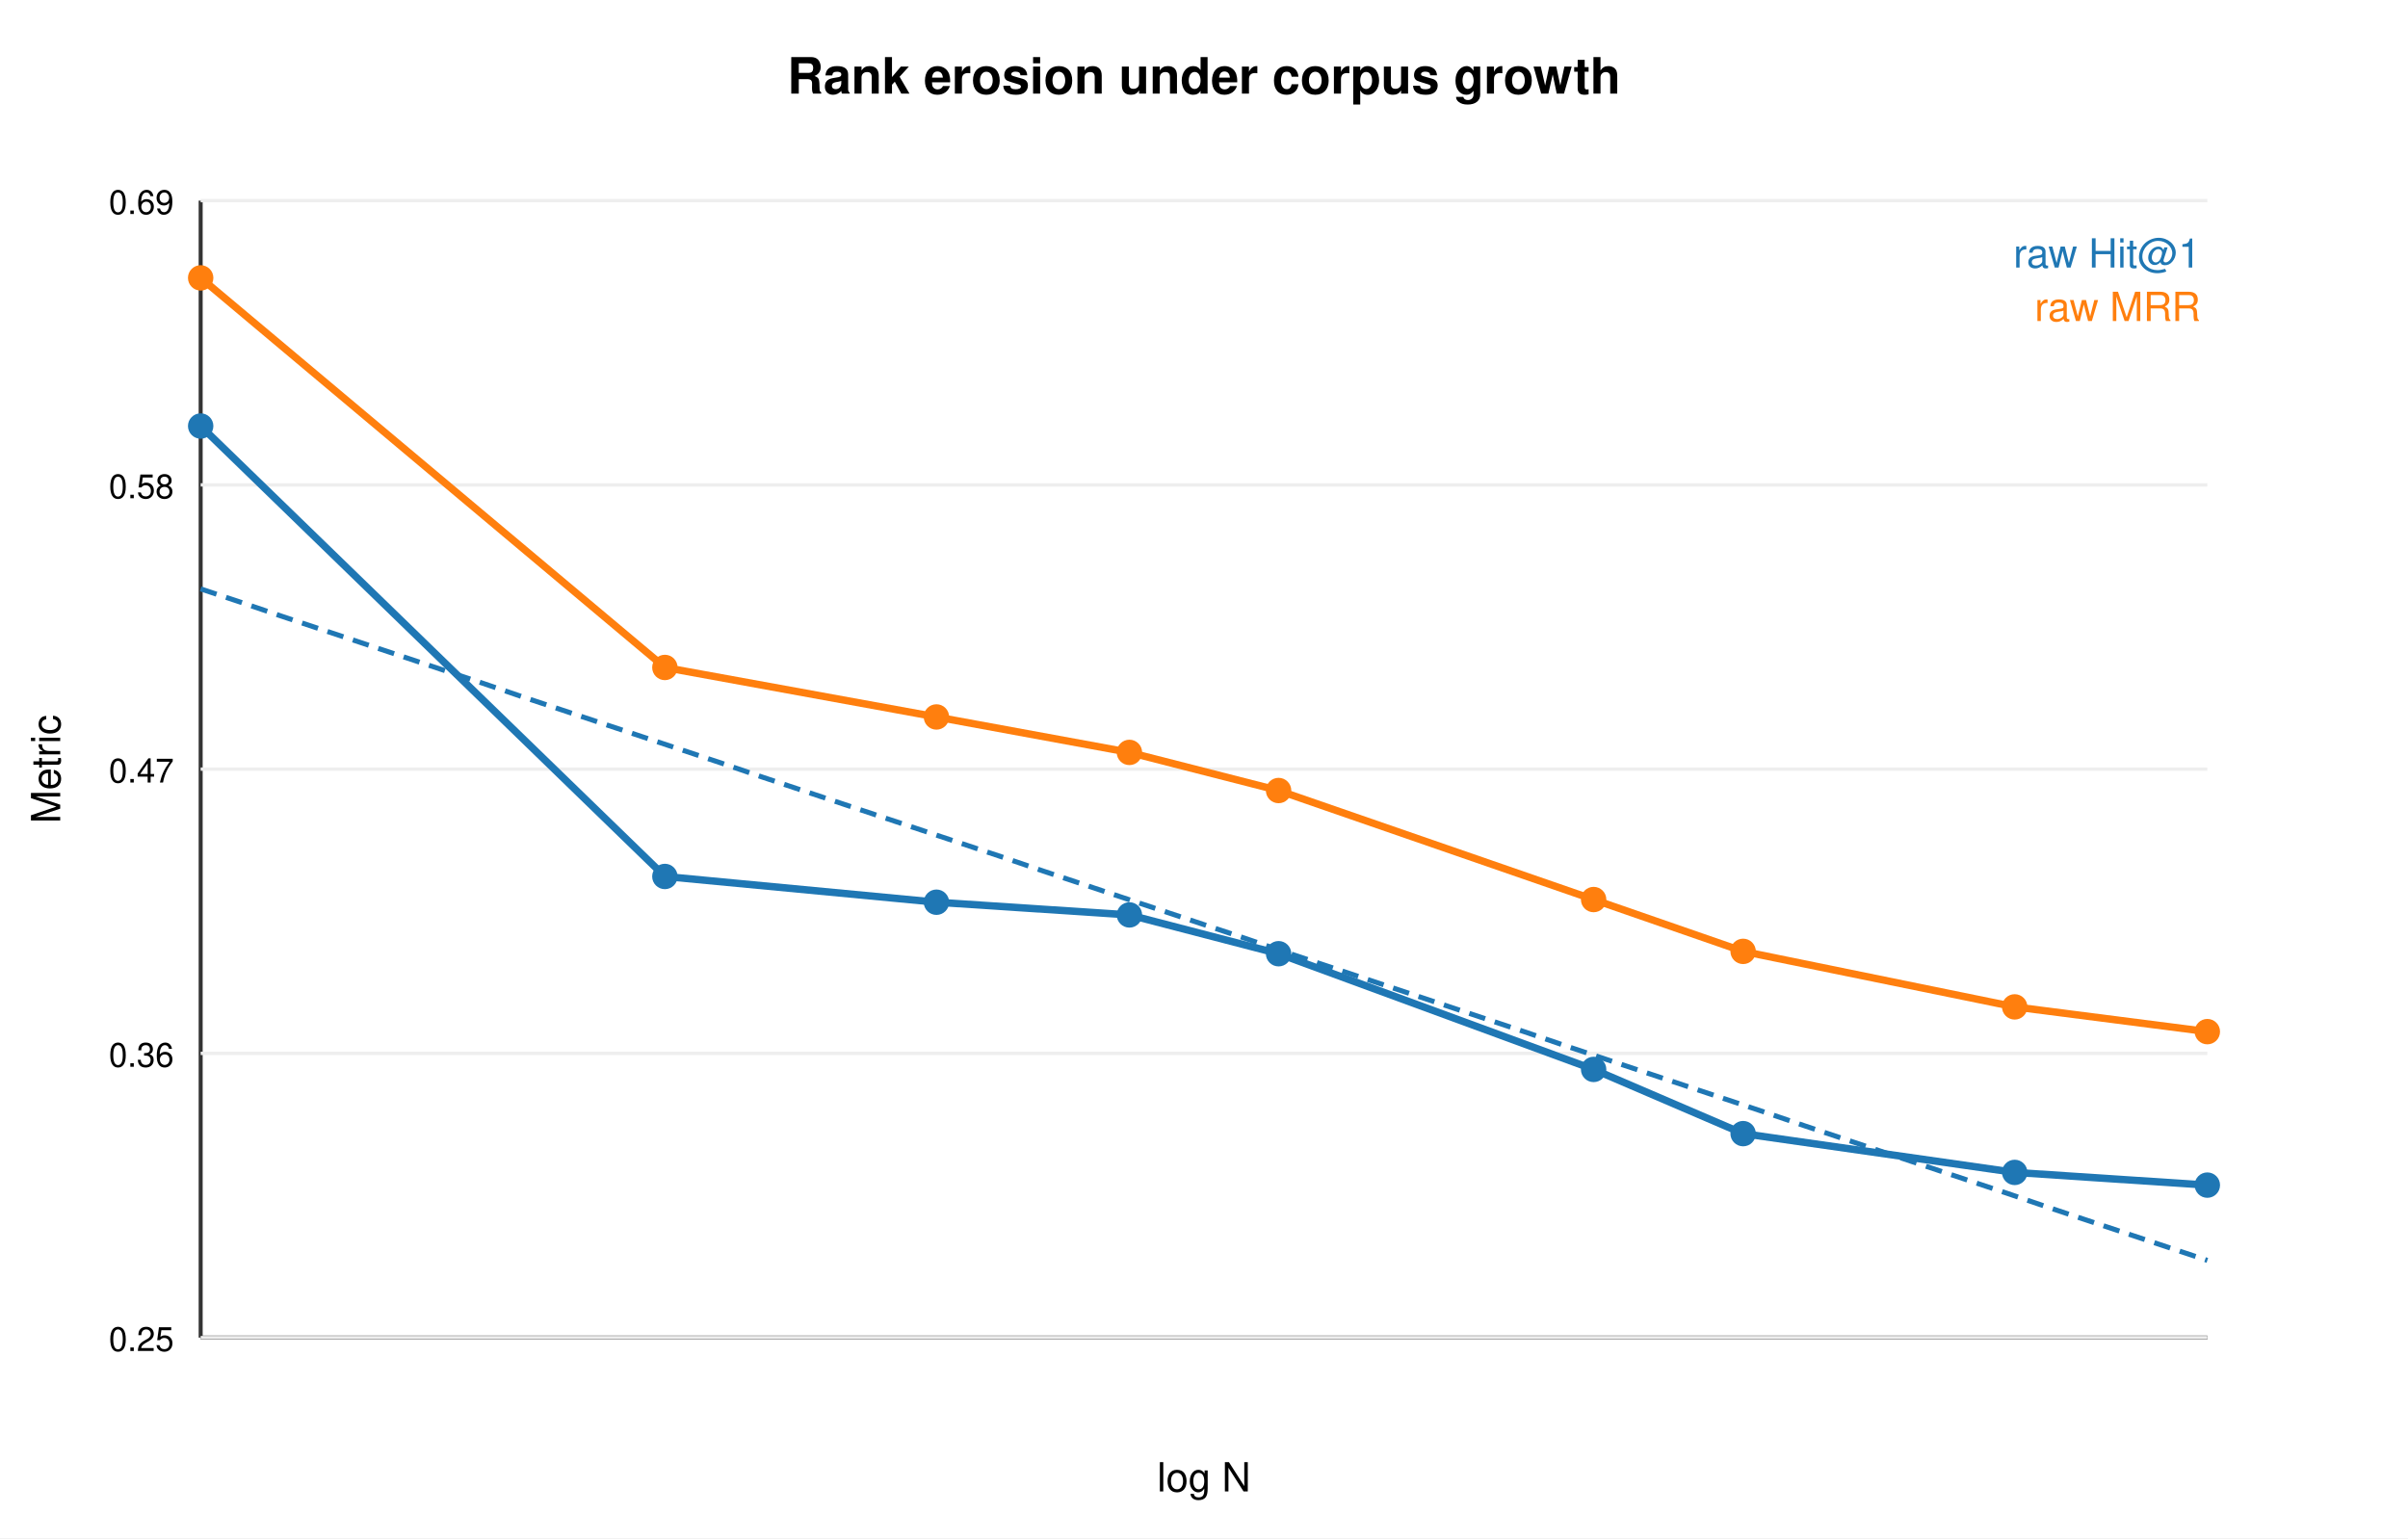
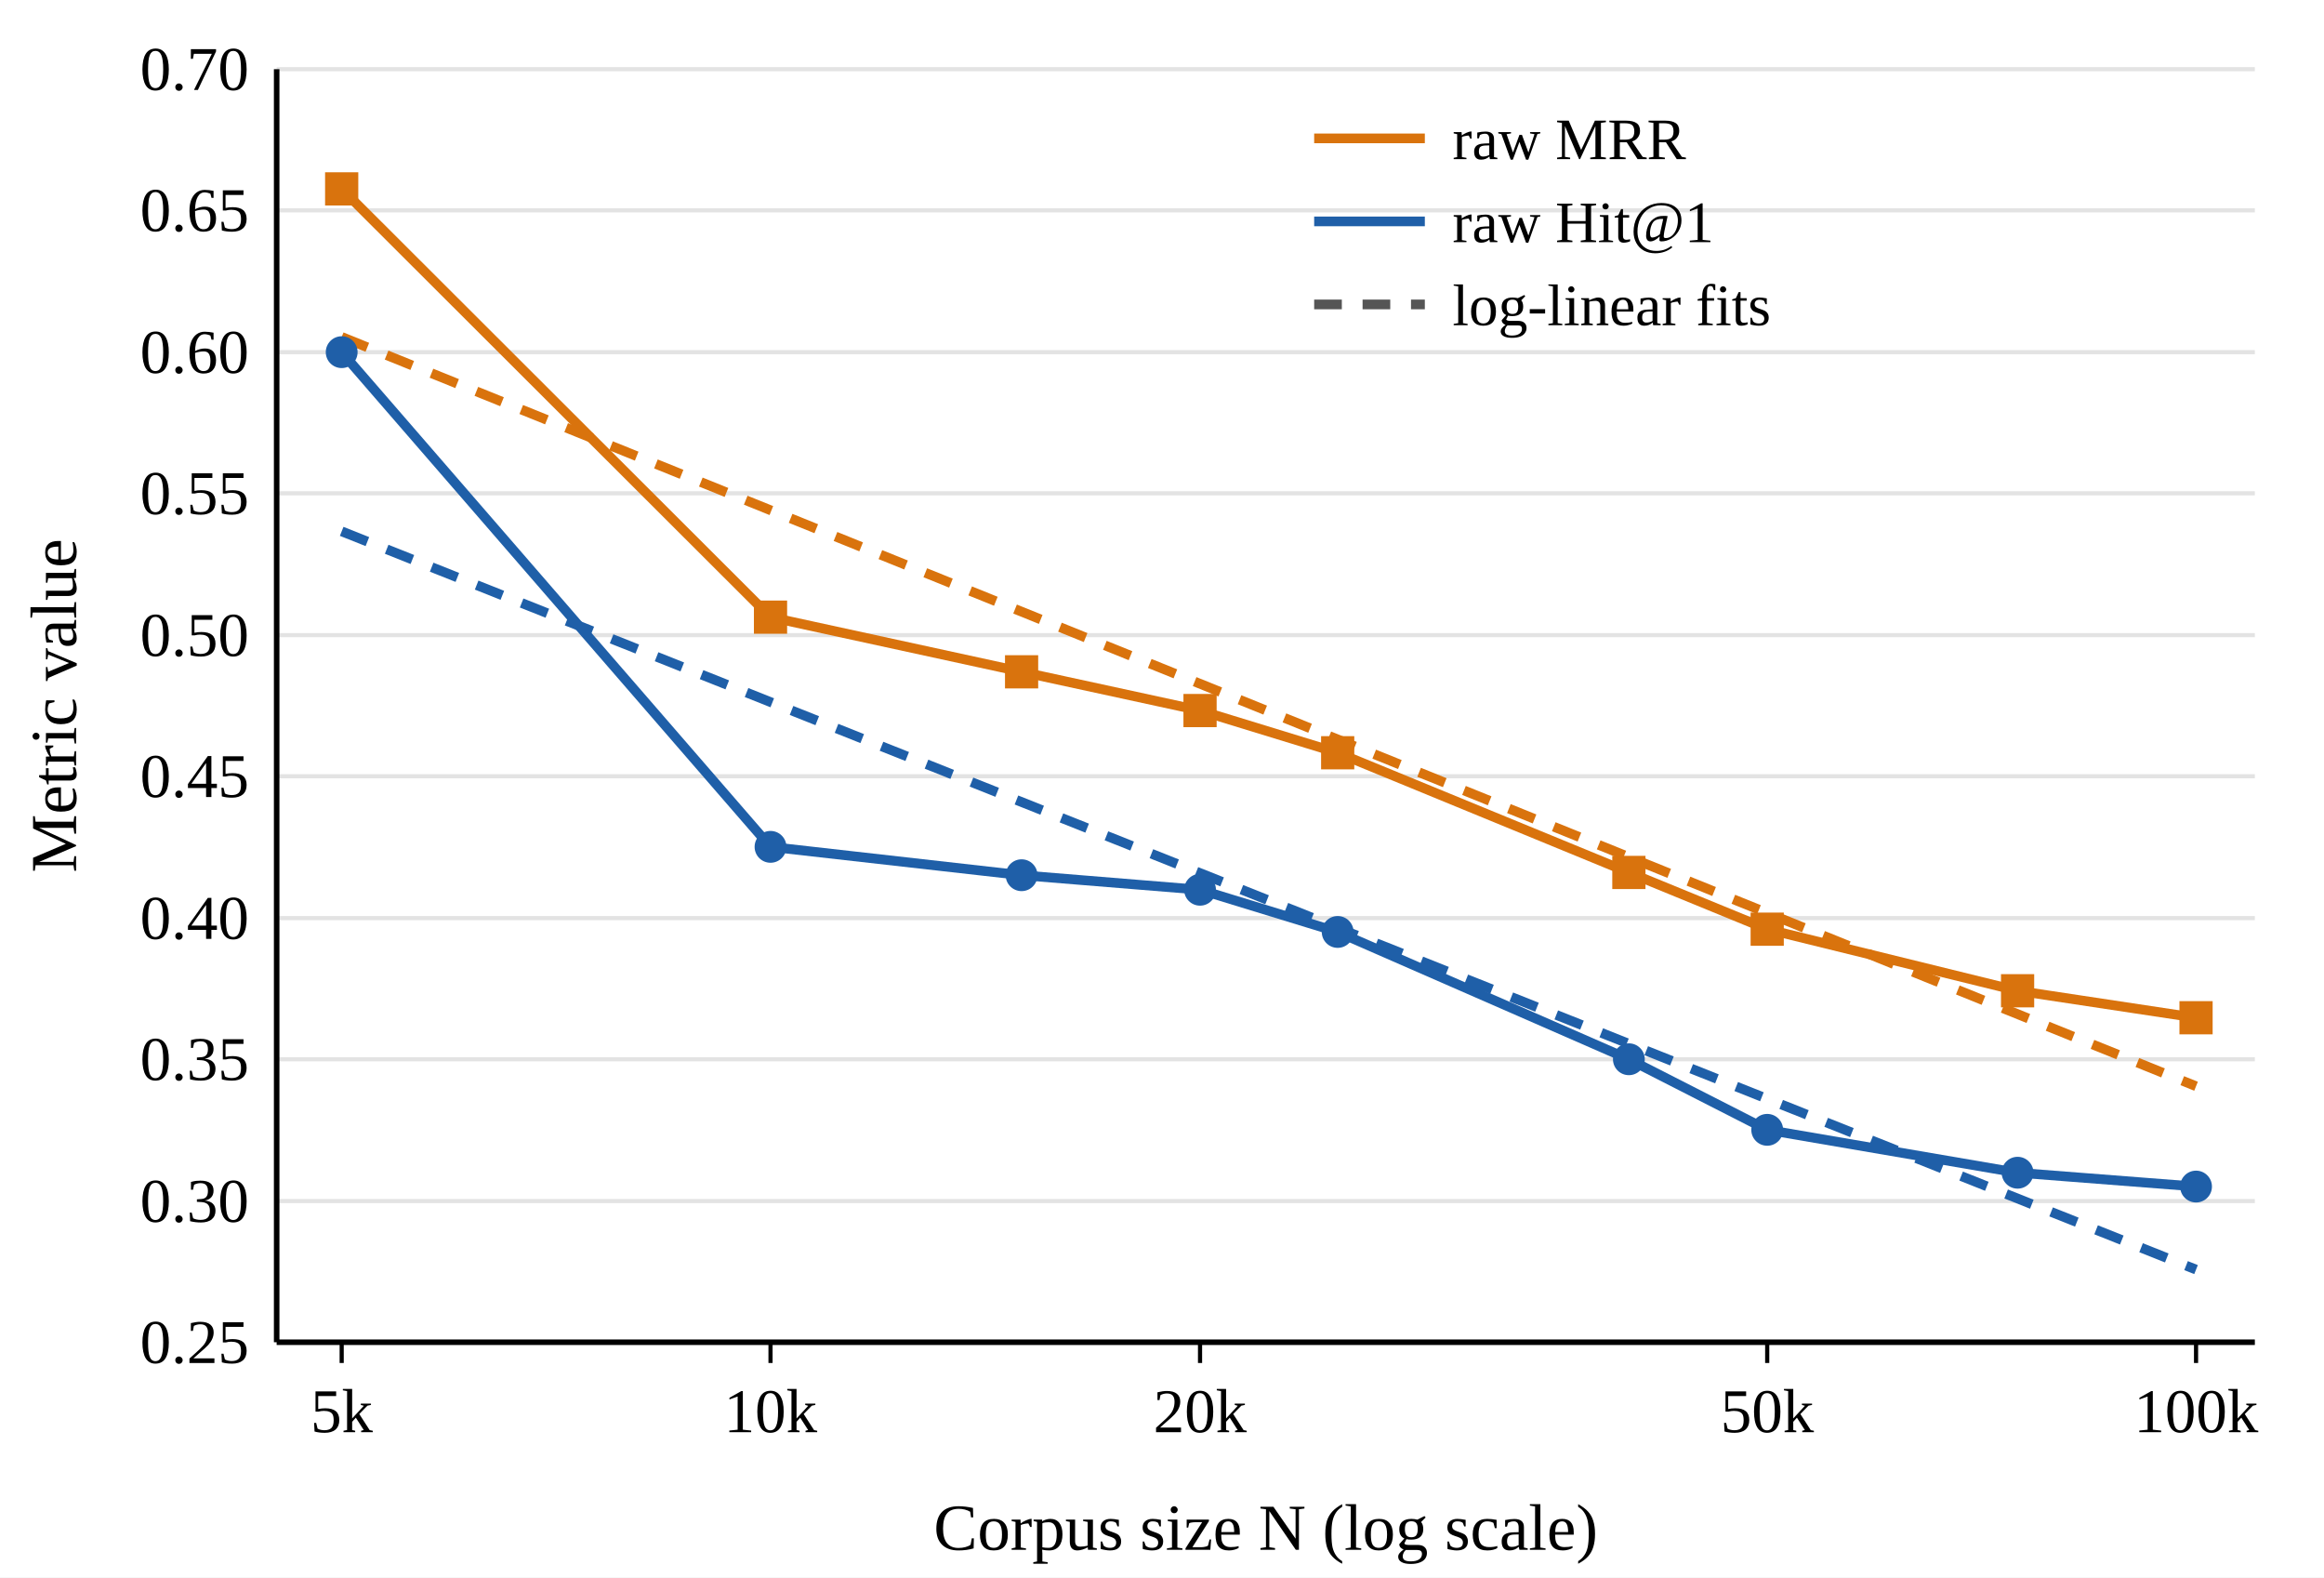
- <svg xmlns="http://www.w3.org/2000/svg" width="720" height="460">
-   <rect width="100%" height="100%" fill="white" />
-   <text x="360.0" y="28" text-anchor="middle" font-family="Helvetica" font-size="15" font-weight="bold">Rank erosion under corpus growth</text>
-   <text x="360.0" y="446" text-anchor="middle" font-family="Helvetica" font-size="12">log N</text>
-   <text x="18" y="230.0" text-anchor="middle" font-family="Helvetica" font-size="12" transform="rotate(-90 18 230.0)">Metric</text>
-   <line x1="60" y1="400" x2="660" y2="400" stroke="#333" stroke-width="1.2" />
-   <line x1="60" y1="60" x2="60" y2="400" stroke="#333" stroke-width="1.2" />
-   <line x1="60" y1="400.0" x2="660" y2="400.0" stroke="#eee" />
-   <text x="52" y="404.0" text-anchor="end" font-size="10" font-family="Helvetica">0.25</text>
-   <line x1="60" y1="315.0" x2="660" y2="315.0" stroke="#eee" />
-   <text x="52" y="319.0" text-anchor="end" font-size="10" font-family="Helvetica">0.36</text>
-   <line x1="60" y1="230" x2="660" y2="230" stroke="#eee" />
-   <text x="52" y="234" text-anchor="end" font-size="10" font-family="Helvetica">0.47</text>
-   <line x1="60" y1="145" x2="660" y2="145" stroke="#eee" />
-   <text x="52" y="149" text-anchor="end" font-size="10" font-family="Helvetica">0.58</text>
-   <line x1="60" y1="60.0" x2="660" y2="60.0" stroke="#eee" />
-   <text x="52" y="64.0" text-anchor="end" font-size="10" font-family="Helvetica">0.69</text>
-   <polyline fill="none" stroke="#1f77b4" stroke-width="1.5" stroke-dasharray="5,3" points="60.0,176.1 72.0,180.1 84.0,184.2 96.0,188.2 108.0,192.2 120.0,196.2 132.0,200.2 144.0,204.2 156.0,208.3 168.0,212.3 180.0,216.3 192.0,220.3 204.0,224.3 216.0,228.3 228.0,232.4 240.0,236.4 252.0,240.4 264.0,244.4 276.0,248.4 288.0,252.4 300.0,256.4 312.0,260.5 324.0,264.5 336.0,268.5 348.0,272.5 360.0,276.5 372.0,280.5 384.0,284.6 396.0,288.6 408.0,292.6 420.0,296.6 432.0,300.6 444.0,304.6 456.0,308.6 468.0,312.7 480.0,316.7 492.0,320.7 504.0,324.7 516.0,328.7 528.0,332.7 540.0,336.8 552.0,340.8 564.0,344.8 576.0,348.8 588.0,352.8 600.0,356.8 612.0,360.9 624.0,364.9 636.0,368.9 648.0,372.9 660.0,376.9" />
-   <polyline fill="none" stroke="#1f77b4" stroke-width="2.2" points="60.0,127.4 198.8,262.1 280.0,269.8 337.7,273.6 382.3,285.2 476.5,319.8 521.2,339.0 602.4,350.6 660.0,354.4" />
-   <circle cx="60.0" cy="127.4" r="3.8" fill="#1f77b4" />
-   <circle cx="198.8" cy="262.1" r="3.8" fill="#1f77b4" />
-   <circle cx="280.0" cy="269.8" r="3.8" fill="#1f77b4" />
-   <circle cx="337.7" cy="273.6" r="3.8" fill="#1f77b4" />
-   <circle cx="382.3" cy="285.2" r="3.8" fill="#1f77b4" />
-   <circle cx="476.5" cy="319.8" r="3.8" fill="#1f77b4" />
-   <circle cx="521.2" cy="339.0" r="3.8" fill="#1f77b4" />
-   <circle cx="602.4" cy="350.6" r="3.8" fill="#1f77b4" />
-   <circle cx="660.0" cy="354.4" r="3.8" fill="#1f77b4" />
-   <text x="658" y="80" text-anchor="end" font-size="12" fill="#1f77b4" font-family="Helvetica">raw Hit@1</text>
-   <polyline fill="none" stroke="#ff7f0e" stroke-width="2.2" points="60.0,83.1 198.8,199.6 280.0,214.4 337.7,225.0 382.3,236.4 476.5,269.0 521.2,284.5 602.4,301.1 660.0,308.5" />
-   <circle cx="60.0" cy="83.1" r="3.8" fill="#ff7f0e" />
-   <circle cx="198.8" cy="199.6" r="3.8" fill="#ff7f0e" />
-   <circle cx="280.0" cy="214.4" r="3.8" fill="#ff7f0e" />
-   <circle cx="337.7" cy="225.0" r="3.8" fill="#ff7f0e" />
-   <circle cx="382.3" cy="236.4" r="3.8" fill="#ff7f0e" />
-   <circle cx="476.5" cy="269.0" r="3.8" fill="#ff7f0e" />
-   <circle cx="521.2" cy="284.5" r="3.8" fill="#ff7f0e" />
-   <circle cx="602.4" cy="301.1" r="3.8" fill="#ff7f0e" />
-   <circle cx="660.0" cy="308.5" r="3.8" fill="#ff7f0e" />
-   <text x="658" y="96" text-anchor="end" font-size="12" fill="#ff7f0e" font-family="Helvetica">raw MRR</text>
+ <svg xmlns="http://www.w3.org/2000/svg" width="336" height="228" viewBox="0 0 336 228" font-family="Times New Roman, Times, serif">
+   <rect width="336" height="228" fill="#fff" />
+   <line x1="40" x2="326" y1="194.0" y2="194.0" stroke="#e3e3e3" stroke-width="0.6" />
+   <text x="36" y="197.0" font-size="9" text-anchor="end">0.25</text>
+   <line x1="40" x2="326" y1="173.6" y2="173.6" stroke="#e3e3e3" stroke-width="0.6" />
+   <text x="36" y="176.6" font-size="9" text-anchor="end">0.30</text>
+   <line x1="40" x2="326" y1="153.1" y2="153.1" stroke="#e3e3e3" stroke-width="0.6" />
+   <text x="36" y="156.1" font-size="9" text-anchor="end">0.35</text>
+   <line x1="40" x2="326" y1="132.7" y2="132.7" stroke="#e3e3e3" stroke-width="0.6" />
+   <text x="36" y="135.7" font-size="9" text-anchor="end">0.40</text>
+   <line x1="40" x2="326" y1="112.2" y2="112.2" stroke="#e3e3e3" stroke-width="0.6" />
+   <text x="36" y="115.2" font-size="9" text-anchor="end">0.45</text>
+   <line x1="40" x2="326" y1="91.8" y2="91.8" stroke="#e3e3e3" stroke-width="0.6" />
+   <text x="36" y="94.8" font-size="9" text-anchor="end">0.50</text>
+   <line x1="40" x2="326" y1="71.3" y2="71.3" stroke="#e3e3e3" stroke-width="0.6" />
+   <text x="36" y="74.3" font-size="9" text-anchor="end">0.55</text>
+   <line x1="40" x2="326" y1="50.9" y2="50.9" stroke="#e3e3e3" stroke-width="0.6" />
+   <text x="36" y="53.9" font-size="9" text-anchor="end">0.60</text>
+   <line x1="40" x2="326" y1="30.4" y2="30.4" stroke="#e3e3e3" stroke-width="0.6" />
+   <text x="36" y="33.4" font-size="9" text-anchor="end">0.65</text>
+   <line x1="40" x2="326" y1="10.0" y2="10.0" stroke="#e3e3e3" stroke-width="0.6" />
+   <text x="36" y="13.0" font-size="9" text-anchor="end">0.70</text>
+   <line x1="49.4" x2="49.4" y1="194" y2="197" stroke="#000" stroke-width="0.6" />
+   <text x="49.4" y="207" font-size="9" text-anchor="middle">5k</text>
+   <line x1="111.4" x2="111.4" y1="194" y2="197" stroke="#000" stroke-width="0.6" />
+   <text x="111.4" y="207" font-size="9" text-anchor="middle">10k</text>
+   <line x1="173.5" x2="173.5" y1="194" y2="197" stroke="#000" stroke-width="0.6" />
+   <text x="173.5" y="207" font-size="9" text-anchor="middle">20k</text>
+   <line x1="255.5" x2="255.5" y1="194" y2="197" stroke="#000" stroke-width="0.6" />
+   <text x="255.5" y="207" font-size="9" text-anchor="middle">50k</text>
+   <line x1="317.5" x2="317.5" y1="194" y2="197" stroke="#000" stroke-width="0.6" />
+   <text x="317.5" y="207" font-size="9" text-anchor="middle">100k</text>
+   <line x1="40" x2="326" y1="194" y2="194" stroke="#000" stroke-width="0.8" />
+   <line x1="40" x2="40" y1="10" y2="194" stroke="#000" stroke-width="0.8" />
+   <text x="183.0" y="224" font-size="9.5" text-anchor="middle">Corpus size N (log scale)</text>
+   <text x="11" y="102.0" font-size="9.5" text-anchor="middle" transform="rotate(-90 11 102.0)">Metric value</text>
+   <polyline points="49.4,27.3 111.4,89.2 147.7,97.1 173.5,102.7 193.4,108.8 235.5,126.1 255.5,134.3 291.7,143.2 317.5,147.1" fill="none" stroke="#d9730d" stroke-width="1.4" />
+   <rect x="47.0" y="24.9" width="4.8" height="4.8" fill="#d9730d" />
+   <rect x="109.0" y="86.8" width="4.8" height="4.8" fill="#d9730d" />
+   <rect x="145.3" y="94.7" width="4.8" height="4.8" fill="#d9730d" />
+   <rect x="171.1" y="100.3" width="4.8" height="4.8" fill="#d9730d" />
+   <rect x="191.0" y="106.4" width="4.8" height="4.8" fill="#d9730d" />
+   <rect x="233.1" y="123.7" width="4.8" height="4.8" fill="#d9730d" />
+   <rect x="253.1" y="131.9" width="4.8" height="4.8" fill="#d9730d" />
+   <rect x="289.3" y="140.8" width="4.8" height="4.8" fill="#d9730d" />
+   <rect x="315.1" y="144.7" width="4.8" height="4.8" fill="#d9730d" />
+   <polyline points="49.4,48.7 317.5,157.0" fill="none" stroke="#d9730d" stroke-width="1.4" stroke-dasharray="4 3" />
+   <polyline points="49.4,50.9 111.4,122.4 147.7,126.5 173.5,128.6 193.4,134.7 235.5,153.1 255.5,163.3 291.7,169.5 317.5,171.5" fill="none" stroke="#1f5fa8" stroke-width="1.4" />
+   <circle cx="49.4" cy="50.9" r="2.3" fill="#1f5fa8" />
+   <circle cx="111.4" cy="122.4" r="2.3" fill="#1f5fa8" />
+   <circle cx="147.7" cy="126.5" r="2.3" fill="#1f5fa8" />
+   <circle cx="173.5" cy="128.6" r="2.3" fill="#1f5fa8" />
+   <circle cx="193.4" cy="134.7" r="2.3" fill="#1f5fa8" />
+   <circle cx="235.5" cy="153.1" r="2.3" fill="#1f5fa8" />
+   <circle cx="255.5" cy="163.3" r="2.3" fill="#1f5fa8" />
+   <circle cx="291.7" cy="169.5" r="2.3" fill="#1f5fa8" />
+   <circle cx="317.5" cy="171.5" r="2.3" fill="#1f5fa8" />
+   <polyline points="49.4,76.8 317.5,183.5" fill="none" stroke="#1f5fa8" stroke-width="1.4" stroke-dasharray="4 3" />
+   <line x1="190" x2="206" y1="20" y2="20" stroke="#d9730d" stroke-width="1.4" />
+   <text x="210" y="23" font-size="8.5">raw MRR</text>
+   <line x1="190" x2="206" y1="32" y2="32" stroke="#1f5fa8" stroke-width="1.4" />
+   <text x="210" y="35" font-size="8.5">raw Hit@1</text>
+   <line x1="190" x2="206" y1="44" y2="44" stroke="#555555" stroke-width="1.4" stroke-dasharray="4 3" />
+   <text x="210" y="47" font-size="8.5">log-linear fits</text>
</svg>
